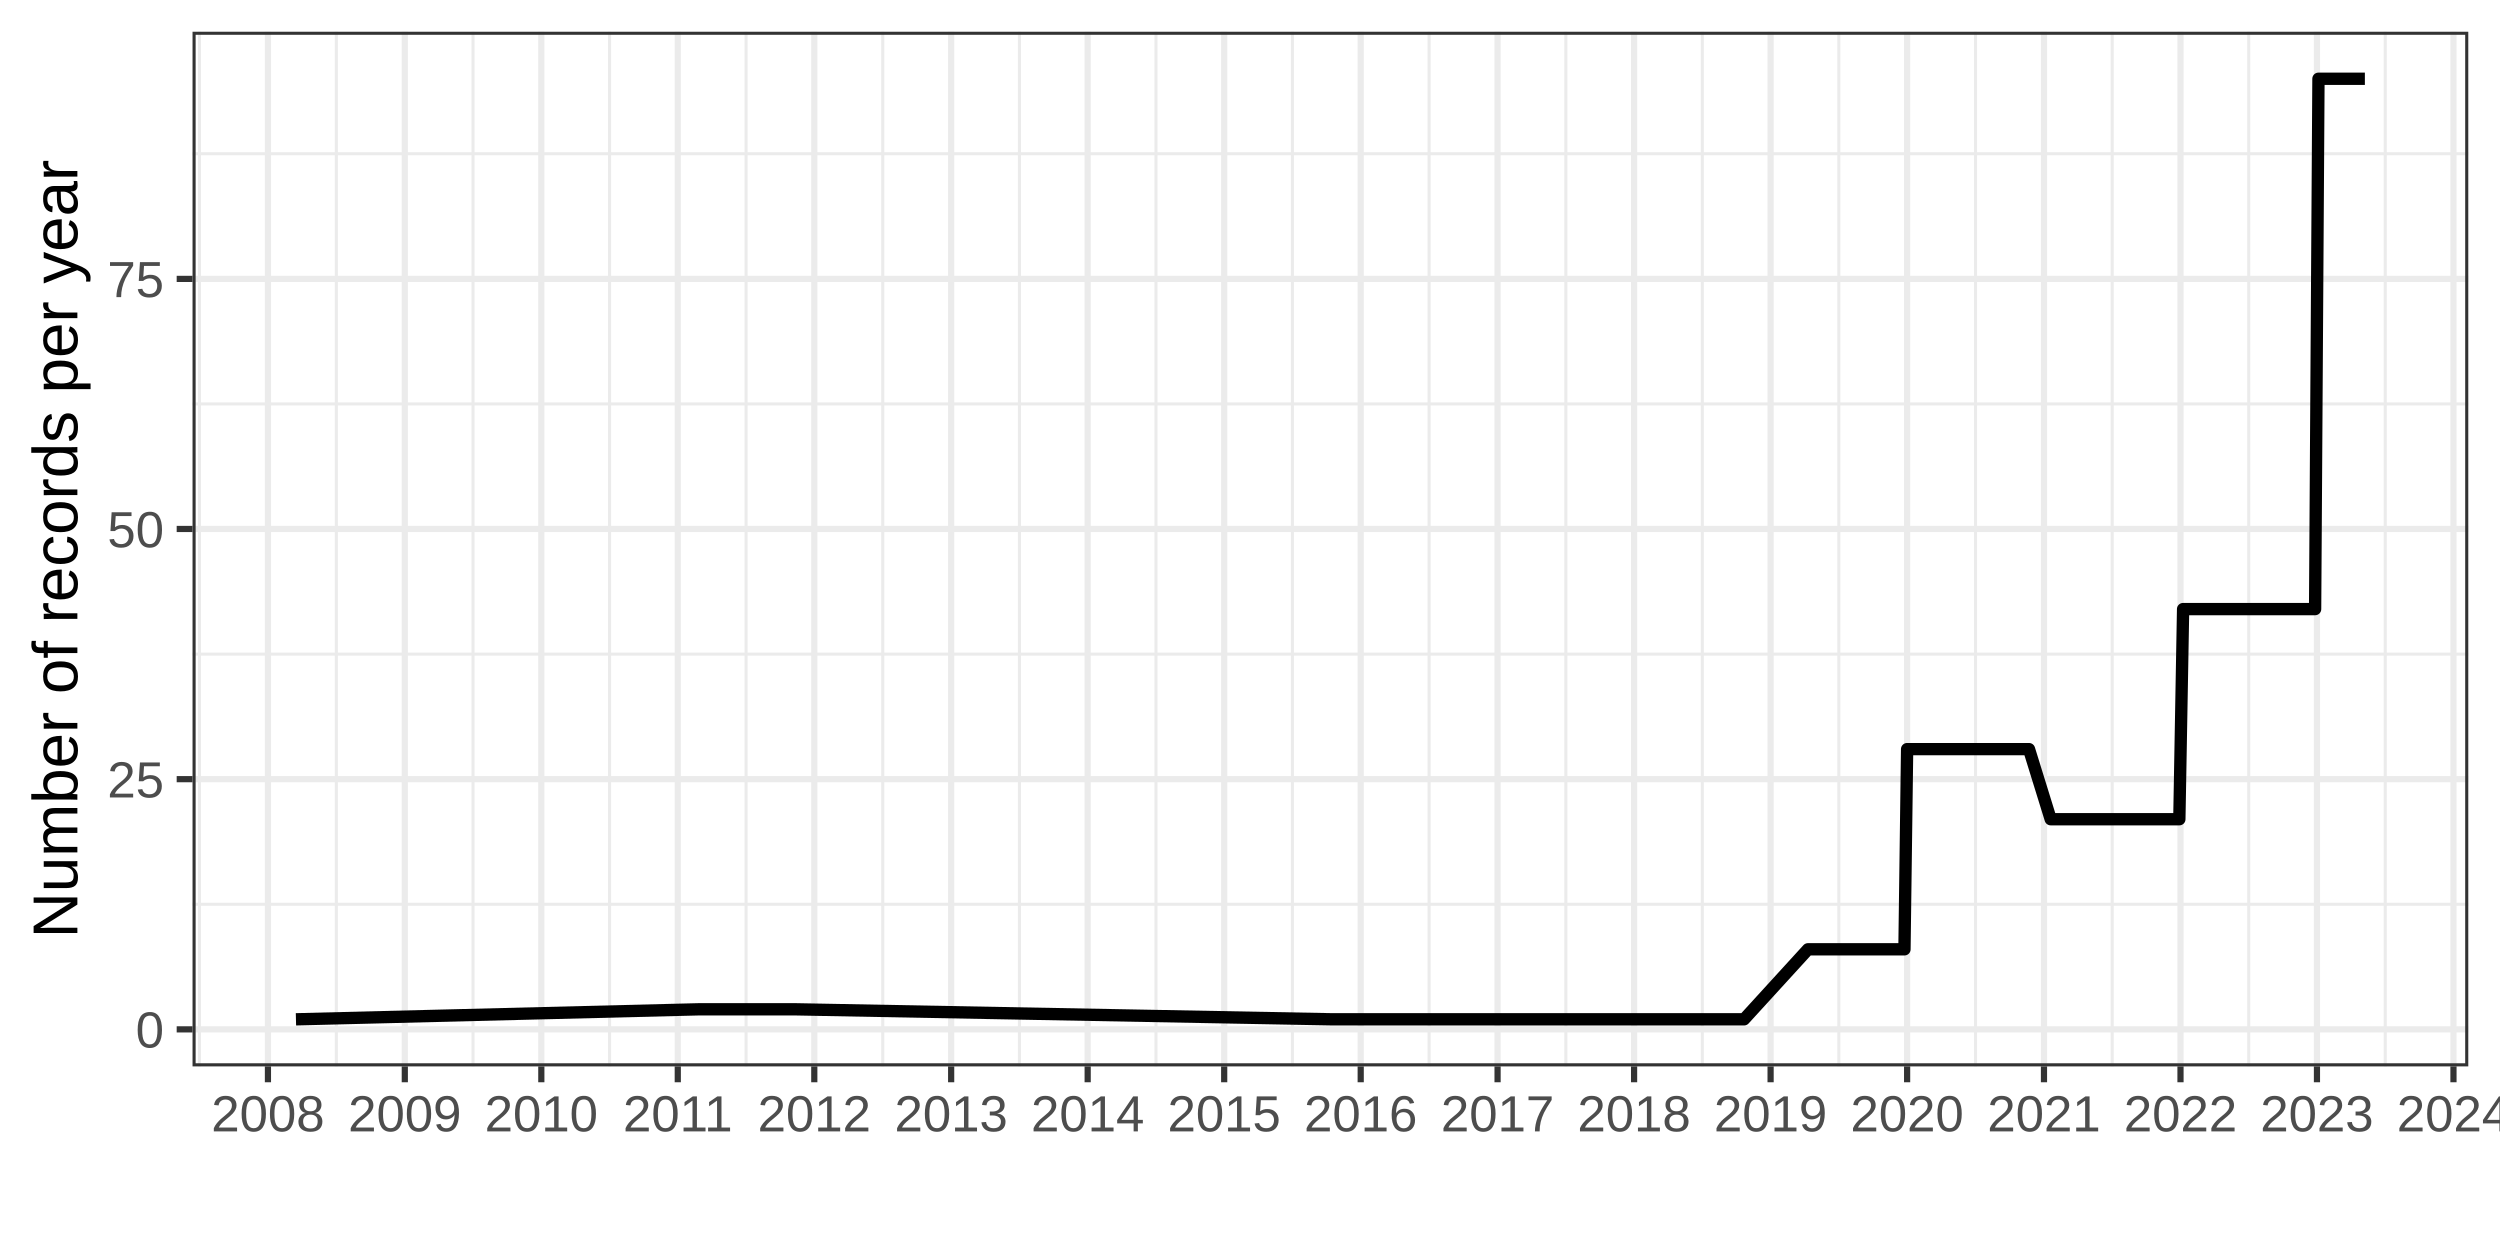
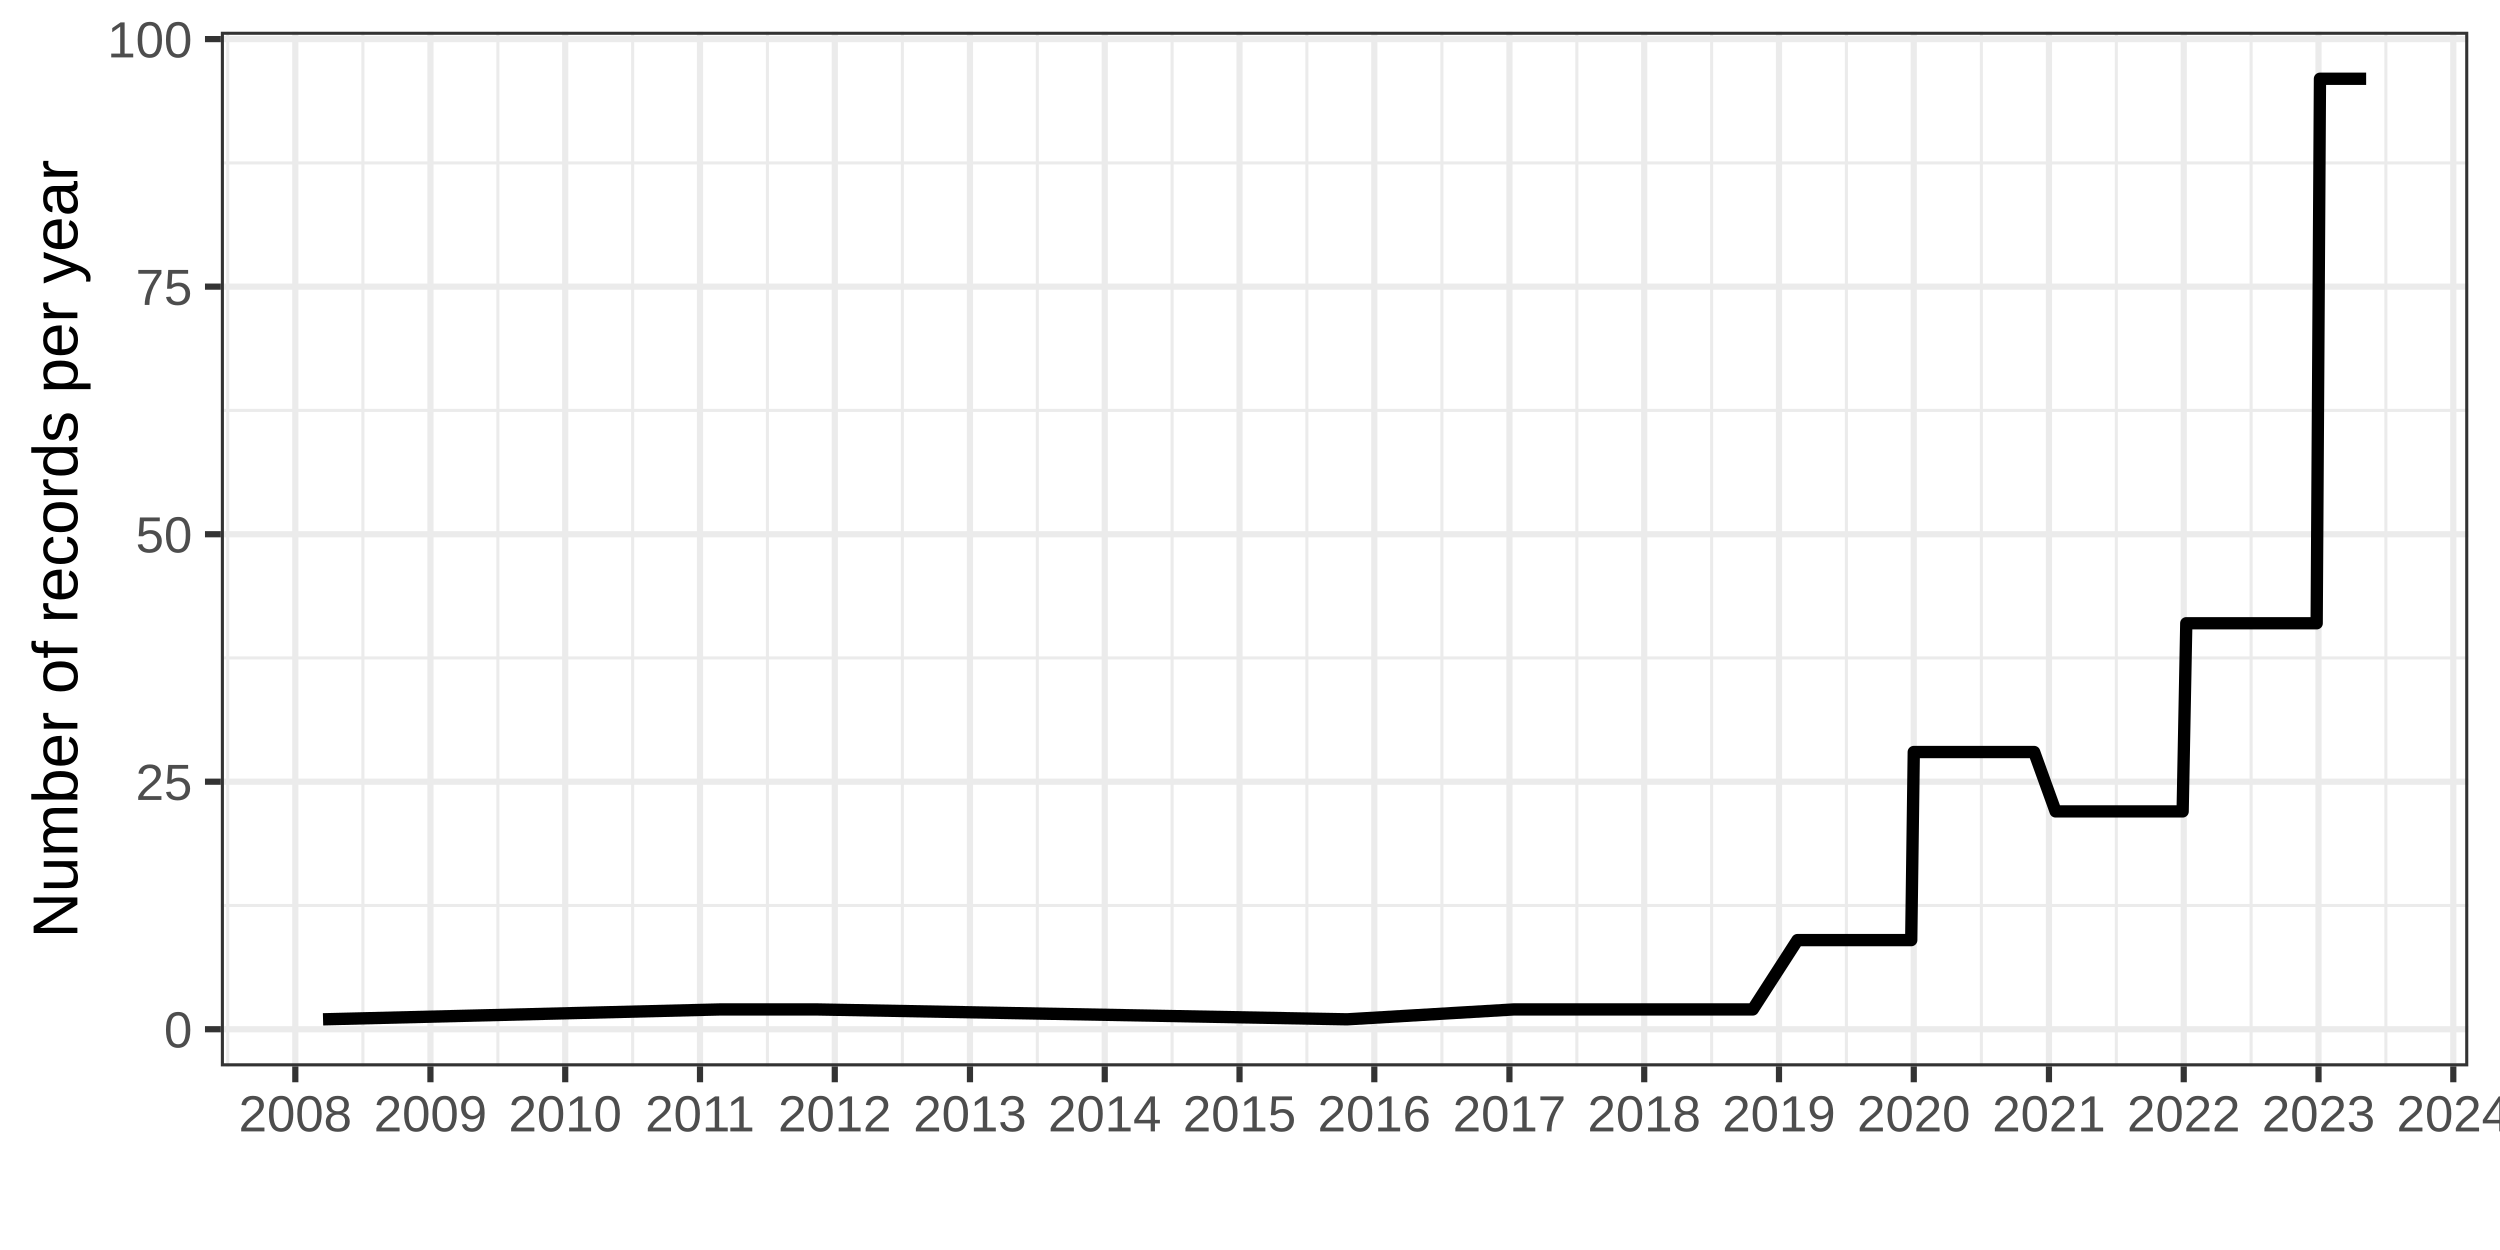
<svg xmlns="http://www.w3.org/2000/svg" class="svglite" width="432.00pt" height="216.00pt" viewBox="0 0 432.00 216.00">
  <defs>
    <style type="text/css">
    .svglite line, .svglite polyline, .svglite polygon, .svglite path, .svglite rect, .svglite circle {
      fill: none;
      stroke: #000000;
      stroke-linecap: round;
      stroke-linejoin: round;
      stroke-miterlimit: 10.00;
    }
    .svglite text {
      white-space: pre;
    }
  </style>
  </defs>
  <rect width="100%" height="100%" style="stroke: none; fill: #FFFFFF;" />
  <defs>
    <clipPath id="cpMC4wMHw0MzIuMDB8MC4wMHwyMTYuMDA=">
      <rect x="0.00" y="0.00" width="432.00" height="216.00" />
    </clipPath>
  </defs>
  <g clip-path="url(#cpMC4wMHw0MzIuMDB8MC4wMHwyMTYuMDA=)">
    <rect x="0.00" y="0.00" width="432.00" height="216.00" style="stroke-width: 1.07; stroke: #FFFFFF; fill: #FFFFFF;" />
  </g>
  <defs>
-     <clipPath id="cpMzMuMjd8NDI2LjUyfDUuNDh8MTg0LjI3">
-       <rect x="33.27" y="5.48" width="393.25" height="178.79" />
+     <clipPath id="cpMzguMTZ8NDI2LjUyfDUuNDh8MTg0LjI3">
+       <rect x="38.16" y="5.48" width="388.36" height="178.79" />
    </clipPath>
  </defs>
-   <g clip-path="url(#cpMzMuMjd8NDI2LjUyfDUuNDh8MTg0LjI3)">
-     <rect x="33.27" y="5.48" width="393.25" height="178.79" style="stroke-width: 1.07; stroke: none; fill: #FFFFFF;" />
-     <polyline points="33.27,156.26 426.52,156.26 " style="stroke-width: 0.53; stroke: #EBEBEB; stroke-linecap: butt;" />
-     <polyline points="33.27,113.03 426.52,113.03 " style="stroke-width: 0.53; stroke: #EBEBEB; stroke-linecap: butt;" />
-     <polyline points="33.27,69.80 426.52,69.80 " style="stroke-width: 0.53; stroke: #EBEBEB; stroke-linecap: butt;" />
-     <polyline points="33.27,26.57 426.52,26.57 " style="stroke-width: 0.53; stroke: #EBEBEB; stroke-linecap: butt;" />
-     <polyline points="34.47,184.27 34.47,5.48 " style="stroke-width: 0.53; stroke: #EBEBEB; stroke-linecap: butt;" />
-     <polyline points="58.12,184.27 58.12,5.48 " style="stroke-width: 0.53; stroke: #EBEBEB; stroke-linecap: butt;" />
-     <polyline points="81.74,184.27 81.74,5.48 " style="stroke-width: 0.53; stroke: #EBEBEB; stroke-linecap: butt;" />
-     <polyline points="105.33,184.27 105.33,5.48 " style="stroke-width: 0.53; stroke: #EBEBEB; stroke-linecap: butt;" />
-     <polyline points="128.92,184.27 128.92,5.48 " style="stroke-width: 0.53; stroke: #EBEBEB; stroke-linecap: butt;" />
-     <polyline points="152.54,184.27 152.54,5.48 " style="stroke-width: 0.53; stroke: #EBEBEB; stroke-linecap: butt;" />
-     <polyline points="176.16,184.27 176.16,5.48 " style="stroke-width: 0.53; stroke: #EBEBEB; stroke-linecap: butt;" />
-     <polyline points="199.75,184.27 199.75,5.48 " style="stroke-width: 0.53; stroke: #EBEBEB; stroke-linecap: butt;" />
-     <polyline points="223.33,184.27 223.33,5.48 " style="stroke-width: 0.53; stroke: #EBEBEB; stroke-linecap: butt;" />
-     <polyline points="246.95,184.27 246.95,5.48 " style="stroke-width: 0.53; stroke: #EBEBEB; stroke-linecap: butt;" />
-     <polyline points="270.58,184.27 270.58,5.48 " style="stroke-width: 0.53; stroke: #EBEBEB; stroke-linecap: butt;" />
-     <polyline points="294.16,184.27 294.16,5.48 " style="stroke-width: 0.53; stroke: #EBEBEB; stroke-linecap: butt;" />
-     <polyline points="317.75,184.27 317.75,5.48 " style="stroke-width: 0.53; stroke: #EBEBEB; stroke-linecap: butt;" />
-     <polyline points="341.37,184.27 341.37,5.48 " style="stroke-width: 0.53; stroke: #EBEBEB; stroke-linecap: butt;" />
-     <polyline points="364.99,184.27 364.99,5.48 " style="stroke-width: 0.53; stroke: #EBEBEB; stroke-linecap: butt;" />
-     <polyline points="388.58,184.27 388.58,5.48 " style="stroke-width: 0.53; stroke: #EBEBEB; stroke-linecap: butt;" />
-     <polyline points="412.17,184.27 412.17,5.48 " style="stroke-width: 0.53; stroke: #EBEBEB; stroke-linecap: butt;" />
-     <polyline points="33.27,177.87 426.52,177.87 " style="stroke-width: 1.07; stroke: #EBEBEB; stroke-linecap: butt;" />
-     <polyline points="33.27,134.64 426.52,134.64 " style="stroke-width: 1.07; stroke: #EBEBEB; stroke-linecap: butt;" />
-     <polyline points="33.27,91.41 426.52,91.41 " style="stroke-width: 1.07; stroke: #EBEBEB; stroke-linecap: butt;" />
-     <polyline points="33.27,48.19 426.52,48.19 " style="stroke-width: 1.07; stroke: #EBEBEB; stroke-linecap: butt;" />
-     <polyline points="46.30,184.27 46.30,5.48 " style="stroke-width: 1.07; stroke: #EBEBEB; stroke-linecap: butt;" />
-     <polyline points="69.95,184.27 69.95,5.48 " style="stroke-width: 1.07; stroke: #EBEBEB; stroke-linecap: butt;" />
-     <polyline points="93.54,184.27 93.54,5.48 " style="stroke-width: 1.07; stroke: #EBEBEB; stroke-linecap: butt;" />
-     <polyline points="117.12,184.27 117.12,5.48 " style="stroke-width: 1.07; stroke: #EBEBEB; stroke-linecap: butt;" />
-     <polyline points="140.71,184.27 140.71,5.48 " style="stroke-width: 1.07; stroke: #EBEBEB; stroke-linecap: butt;" />
-     <polyline points="164.36,184.27 164.36,5.48 " style="stroke-width: 1.07; stroke: #EBEBEB; stroke-linecap: butt;" />
-     <polyline points="187.95,184.27 187.95,5.48 " style="stroke-width: 1.07; stroke: #EBEBEB; stroke-linecap: butt;" />
-     <polyline points="211.54,184.27 211.54,5.48 " style="stroke-width: 1.07; stroke: #EBEBEB; stroke-linecap: butt;" />
-     <polyline points="235.13,184.27 235.13,5.48 " style="stroke-width: 1.07; stroke: #EBEBEB; stroke-linecap: butt;" />
-     <polyline points="258.78,184.27 258.78,5.48 " style="stroke-width: 1.07; stroke: #EBEBEB; stroke-linecap: butt;" />
-     <polyline points="282.37,184.27 282.37,5.48 " style="stroke-width: 1.07; stroke: #EBEBEB; stroke-linecap: butt;" />
-     <polyline points="305.96,184.27 305.96,5.48 " style="stroke-width: 1.07; stroke: #EBEBEB; stroke-linecap: butt;" />
-     <polyline points="329.55,184.27 329.55,5.48 " style="stroke-width: 1.07; stroke: #EBEBEB; stroke-linecap: butt;" />
-     <polyline points="353.20,184.27 353.20,5.48 " style="stroke-width: 1.07; stroke: #EBEBEB; stroke-linecap: butt;" />
-     <polyline points="376.79,184.27 376.79,5.48 " style="stroke-width: 1.07; stroke: #EBEBEB; stroke-linecap: butt;" />
-     <polyline points="400.37,184.27 400.37,5.48 " style="stroke-width: 1.07; stroke: #EBEBEB; stroke-linecap: butt;" />
-     <polyline points="423.96,184.27 423.96,5.48 " style="stroke-width: 1.07; stroke: #EBEBEB; stroke-linecap: butt;" />
-     <polyline points="51.14,176.14 120.68,174.41 137.55,174.41 230.35,176.14 272.74,176.14 301.37,176.14 312.42,164.04 326.06,164.04 326.12,164.04 326.12,164.04 326.12,164.04 328.25,164.04 329.03,164.04 329.09,164.04 329.55,129.45 330.77,129.45 330.90,129.45 331.48,129.45 331.55,129.45 332.07,129.45 332.07,129.45 332.07,129.45 333.42,129.45 333.75,129.45 333.81,129.45 333.81,129.45 335.62,129.45 336.59,129.45 337.04,129.45 337.49,129.45 337.49,129.45 338.85,129.45 338.85,129.45 340.98,129.45 340.98,129.45 342.86,129.45 342.92,129.45 346.09,129.45 346.22,129.45 349.13,129.45 349.13,129.45 350.61,129.45 354.36,141.56 354.43,141.56 357.33,141.56 358.24,141.56 358.88,141.56 365.80,141.56 367.74,141.56 371.81,141.56 372.07,141.56 372.33,141.56 372.33,141.56 372.33,141.56 372.39,141.56 372.39,141.56 372.39,141.56 372.39,141.56 374.20,141.56 375.82,141.56 376.40,141.56 376.46,141.56 376.59,141.56 377.24,105.25 377.30,105.25 377.43,105.25 378.01,105.25 379.11,105.25 379.76,105.25 379.95,105.25 379.95,105.25 380.60,105.25 380.60,105.25 380.60,105.25 380.79,105.25 382.34,105.25 382.67,105.25 383.38,105.25 383.44,105.25 383.57,105.25 383.57,105.25 384.48,105.25 384.54,105.25 385.12,105.25 385.25,105.25 385.77,105.25 385.77,105.25 387.84,105.25 388.03,105.25 388.16,105.25 388.55,105.25 389.06,105.25 391.07,105.25 391.07,105.25 393.52,105.25 394.82,105.25 395.53,105.25 396.17,105.25 396.56,105.25 397.40,105.25 397.66,105.25 398.05,105.25 399.73,105.25 399.92,105.25 400.05,105.25 400.63,13.61 400.83,13.61 400.89,13.61 400.89,13.61 400.89,13.61 400.89,13.61 400.89,13.61 400.96,13.61 400.96,13.61 400.96,13.61 400.96,13.61 400.96,13.61 400.96,13.61 401.02,13.61 401.02,13.61 401.02,13.61 401.08,13.61 401.08,13.61 401.08,13.61 401.08,13.61 401.08,13.61 401.08,13.61 401.08,13.61 401.08,13.61 401.08,13.61 401.08,13.61 401.15,13.61 401.21,13.61 401.21,13.61 401.28,13.61 401.28,13.61 401.28,13.61 401.28,13.61 401.28,13.61 401.28,13.61 401.28,13.61 401.28,13.61 401.28,13.61 401.28,13.61 401.28,13.61 401.28,13.61 401.28,13.61 401.28,13.61 401.28,13.61 401.28,13.61 401.47,13.61 401.60,13.61 401.67,13.61 401.67,13.61 401.73,13.61 401.80,13.61 401.86,13.61 401.86,13.61 401.86,13.61 401.92,13.61 403.09,13.61 403.28,13.61 403.54,13.61 403.54,13.61 403.54,13.61 403.60,13.61 403.60,13.61 403.73,13.61 403.93,13.61 404.38,13.61 404.38,13.61 404.38,13.61 404.57,13.61 404.57,13.61 404.64,13.61 404.64,13.61 405.03,13.61 405.03,13.61 405.80,13.61 406.25,13.61 406.45,13.61 406.45,13.61 406.45,13.61 406.51,13.61 406.58,13.61 406.58,13.61 406.71,13.61 406.71,13.61 406.71,13.61 406.71,13.61 407.61,13.61 407.61,13.61 407.74,13.61 407.87,13.61 408.00,13.61 408.45,13.61 408.45,13.61 408.52,13.61 408.52,13.61 408.65,13.61 " style="stroke-width: 2.13; stroke-linecap: butt;" />
-     <rect x="33.27" y="5.48" width="393.25" height="178.79" style="stroke-width: 1.07; stroke: #333333;" />
+   <g clip-path="url(#cpMzguMTZ8NDI2LjUyfDUuNDh8MTg0LjI3)">
+     <rect x="38.16" y="5.48" width="388.36" height="178.79" style="stroke-width: 1.07; stroke: none; fill: #FFFFFF;" />
+     <polyline points="38.16,156.46 426.52,156.46 " style="stroke-width: 0.53; stroke: #EBEBEB; stroke-linecap: butt;" />
+     <polyline points="38.16,113.69 426.52,113.69 " style="stroke-width: 0.53; stroke: #EBEBEB; stroke-linecap: butt;" />
+     <polyline points="38.16,70.92 426.52,70.92 " style="stroke-width: 0.53; stroke: #EBEBEB; stroke-linecap: butt;" />
+     <polyline points="38.16,28.15 426.52,28.15 " style="stroke-width: 0.53; stroke: #EBEBEB; stroke-linecap: butt;" />
+     <polyline points="39.35,184.27 39.35,5.48 " style="stroke-width: 0.53; stroke: #EBEBEB; stroke-linecap: butt;" />
+     <polyline points="62.71,184.27 62.71,5.48 " style="stroke-width: 0.53; stroke: #EBEBEB; stroke-linecap: butt;" />
+     <polyline points="86.03,184.27 86.03,5.48 " style="stroke-width: 0.53; stroke: #EBEBEB; stroke-linecap: butt;" />
+     <polyline points="109.32,184.27 109.32,5.48 " style="stroke-width: 0.53; stroke: #EBEBEB; stroke-linecap: butt;" />
+     <polyline points="132.61,184.27 132.61,5.48 " style="stroke-width: 0.53; stroke: #EBEBEB; stroke-linecap: butt;" />
+     <polyline points="155.93,184.27 155.93,5.48 " style="stroke-width: 0.53; stroke: #EBEBEB; stroke-linecap: butt;" />
+     <polyline points="179.25,184.27 179.25,5.48 " style="stroke-width: 0.53; stroke: #EBEBEB; stroke-linecap: butt;" />
+     <polyline points="202.54,184.27 202.54,5.48 " style="stroke-width: 0.53; stroke: #EBEBEB; stroke-linecap: butt;" />
+     <polyline points="225.83,184.27 225.83,5.48 " style="stroke-width: 0.53; stroke: #EBEBEB; stroke-linecap: butt;" />
+     <polyline points="249.16,184.27 249.16,5.48 " style="stroke-width: 0.53; stroke: #EBEBEB; stroke-linecap: butt;" />
+     <polyline points="272.48,184.27 272.48,5.48 " style="stroke-width: 0.53; stroke: #EBEBEB; stroke-linecap: butt;" />
+     <polyline points="295.77,184.27 295.77,5.48 " style="stroke-width: 0.53; stroke: #EBEBEB; stroke-linecap: butt;" />
+     <polyline points="319.06,184.27 319.06,5.48 " style="stroke-width: 0.53; stroke: #EBEBEB; stroke-linecap: butt;" />
+     <polyline points="342.38,184.27 342.38,5.48 " style="stroke-width: 0.53; stroke: #EBEBEB; stroke-linecap: butt;" />
+     <polyline points="365.70,184.27 365.70,5.48 " style="stroke-width: 0.53; stroke: #EBEBEB; stroke-linecap: butt;" />
+     <polyline points="388.99,184.27 388.99,5.48 " style="stroke-width: 0.53; stroke: #EBEBEB; stroke-linecap: butt;" />
+     <polyline points="412.28,184.27 412.28,5.48 " style="stroke-width: 0.53; stroke: #EBEBEB; stroke-linecap: butt;" />
+     <polyline points="38.16,177.85 426.52,177.85 " style="stroke-width: 1.07; stroke: #EBEBEB; stroke-linecap: butt;" />
+     <polyline points="38.16,135.08 426.52,135.08 " style="stroke-width: 1.07; stroke: #EBEBEB; stroke-linecap: butt;" />
+     <polyline points="38.16,92.31 426.52,92.31 " style="stroke-width: 1.07; stroke: #EBEBEB; stroke-linecap: butt;" />
+     <polyline points="38.16,49.53 426.52,49.53 " style="stroke-width: 1.07; stroke: #EBEBEB; stroke-linecap: butt;" />
+     <polyline points="38.16,6.76 426.52,6.76 " style="stroke-width: 1.07; stroke: #EBEBEB; stroke-linecap: butt;" />
+     <polyline points="51.03,184.27 51.03,5.48 " style="stroke-width: 1.07; stroke: #EBEBEB; stroke-linecap: butt;" />
+     <polyline points="74.38,184.27 74.38,5.48 " style="stroke-width: 1.07; stroke: #EBEBEB; stroke-linecap: butt;" />
+     <polyline points="97.67,184.27 97.67,5.48 " style="stroke-width: 1.07; stroke: #EBEBEB; stroke-linecap: butt;" />
+     <polyline points="120.96,184.27 120.96,5.48 " style="stroke-width: 1.07; stroke: #EBEBEB; stroke-linecap: butt;" />
+     <polyline points="144.25,184.27 144.25,5.48 " style="stroke-width: 1.07; stroke: #EBEBEB; stroke-linecap: butt;" />
+     <polyline points="167.61,184.27 167.61,5.48 " style="stroke-width: 1.07; stroke: #EBEBEB; stroke-linecap: butt;" />
+     <polyline points="190.90,184.27 190.90,5.48 " style="stroke-width: 1.07; stroke: #EBEBEB; stroke-linecap: butt;" />
+     <polyline points="214.19,184.27 214.19,5.48 " style="stroke-width: 1.07; stroke: #EBEBEB; stroke-linecap: butt;" />
+     <polyline points="237.48,184.27 237.48,5.48 " style="stroke-width: 1.07; stroke: #EBEBEB; stroke-linecap: butt;" />
+     <polyline points="260.83,184.27 260.83,5.48 " style="stroke-width: 1.07; stroke: #EBEBEB; stroke-linecap: butt;" />
+     <polyline points="284.12,184.27 284.12,5.48 " style="stroke-width: 1.07; stroke: #EBEBEB; stroke-linecap: butt;" />
+     <polyline points="307.41,184.27 307.41,5.48 " style="stroke-width: 1.07; stroke: #EBEBEB; stroke-linecap: butt;" />
+     <polyline points="330.70,184.27 330.70,5.48 " style="stroke-width: 1.07; stroke: #EBEBEB; stroke-linecap: butt;" />
+     <polyline points="354.06,184.27 354.06,5.48 " style="stroke-width: 1.07; stroke: #EBEBEB; stroke-linecap: butt;" />
+     <polyline points="377.35,184.27 377.35,5.48 " style="stroke-width: 1.07; stroke: #EBEBEB; stroke-linecap: butt;" />
+     <polyline points="400.64,184.27 400.64,5.48 " style="stroke-width: 1.07; stroke: #EBEBEB; stroke-linecap: butt;" />
+     <polyline points="423.93,184.27 423.93,5.48 " style="stroke-width: 1.07; stroke: #EBEBEB; stroke-linecap: butt;" />
+     <polyline points="55.82,176.14 124.47,174.43 141.13,174.43 232.76,176.14 261.60,174.43 274.62,174.43 300.65,174.43 302.88,174.43 310.60,162.45 313.79,162.45 327.26,162.45 327.32,162.45 327.32,162.45 327.32,162.45 329.43,162.45 330.19,162.45 330.26,162.45 330.70,129.95 331.92,129.95 332.04,129.95 332.62,129.95 332.68,129.95 333.19,129.95 333.19,129.95 333.19,129.95 334.53,129.95 334.85,129.95 334.91,129.95 334.91,129.95 336.70,129.95 337.66,129.95 338.10,129.95 338.55,129.95 338.55,129.95 339.89,129.95 339.89,129.95 342.00,129.95 342.00,129.95 343.85,129.95 343.91,129.95 347.04,129.95 347.17,129.95 350.04,129.95 350.04,129.95 351.50,129.95 355.21,140.21 355.27,140.21 358.14,140.21 359.03,140.21 359.67,140.21 366.50,140.21 368.41,140.21 369.82,140.21 372.43,140.21 372.69,140.21 372.94,140.21 372.94,140.21 372.94,140.21 373.01,140.21 373.01,140.21 373.01,140.21 373.01,140.21 374.79,140.21 376.39,140.21 376.96,140.21 377.03,140.21 377.16,140.21 377.79,107.70 377.86,107.70 377.98,107.70 378.56,107.70 379.64,107.70 380.28,107.70 380.47,107.70 380.47,107.70 381.11,107.70 381.11,107.70 381.11,107.70 381.30,107.70 382.83,107.70 383.15,107.70 383.86,107.70 383.92,107.70 384.05,107.70 384.05,107.70 384.94,107.70 385.00,107.70 385.58,107.70 385.71,107.70 386.22,107.70 386.22,107.70 388.45,107.70 388.58,107.70 388.96,107.70 389.47,107.70 391.45,107.70 391.45,107.70 393.87,107.70 395.15,107.70 395.85,107.70 396.49,107.70 396.87,107.70 397.70,107.70 397.96,107.70 398.34,107.70 400.00,107.70 400.19,107.70 400.32,107.70 400.89,13.61 401.08,13.61 401.15,13.61 401.15,13.61 401.15,13.61 401.15,13.61 401.15,13.61 401.21,13.61 401.21,13.61 401.21,13.61 401.21,13.61 401.21,13.61 401.21,13.61 401.27,13.61 401.27,13.61 401.27,13.61 401.34,13.61 401.34,13.61 401.34,13.61 401.34,13.61 401.34,13.61 401.34,13.61 401.34,13.61 401.34,13.61 401.34,13.61 401.34,13.61 401.40,13.61 401.47,13.61 401.47,13.61 401.53,13.61 401.53,13.61 401.53,13.61 401.53,13.61 401.53,13.61 401.53,13.61 401.53,13.61 401.53,13.61 401.53,13.61 401.53,13.61 401.53,13.61 401.53,13.61 401.53,13.61 401.53,13.61 401.53,13.61 401.53,13.61 401.72,13.61 401.85,13.61 401.91,13.61 401.91,13.61 401.98,13.61 402.04,13.61 402.10,13.61 402.10,13.61 402.10,13.61 402.17,13.61 403.32,13.61 403.51,13.61 403.76,13.61 403.76,13.61 403.76,13.61 403.83,13.61 403.83,13.61 403.95,13.61 404.15,13.61 404.59,13.61 404.59,13.61 404.59,13.61 404.78,13.61 404.78,13.61 404.85,13.61 404.85,13.61 405.23,13.61 405.23,13.61 406.00,13.61 406.44,13.61 406.63,13.61 406.63,13.61 406.63,13.61 406.70,13.61 406.76,13.61 406.76,13.61 406.89,13.61 406.89,13.61 406.89,13.61 406.89,13.61 407.78,13.61 407.78,13.61 407.91,13.61 408.04,13.61 408.17,13.61 408.61,13.61 408.61,13.61 408.68,13.61 408.68,13.61 408.80,13.61 408.87,13.61 " style="stroke-width: 2.13; stroke-linecap: butt;" />
+     <rect x="38.16" y="5.48" width="388.36" height="178.79" style="stroke-width: 1.07; stroke: #333333;" />
  </g>
  <g clip-path="url(#cpMC4wMHw0MzIuMDB8MC4wMHwyMTYuMDA=)">
-     <text x="28.34" y="181.02" text-anchor="end" style="font-size: 8.80px;fill: #4D4D4D; font-family: &quot;Arial&quot;;" textLength="4.90px" lengthAdjust="spacingAndGlyphs">0</text>
-     <text x="28.34" y="137.80" text-anchor="end" style="font-size: 8.80px;fill: #4D4D4D; font-family: &quot;Arial&quot;;" textLength="9.79px" lengthAdjust="spacingAndGlyphs">25</text>
-     <text x="28.34" y="94.57" text-anchor="end" style="font-size: 8.80px;fill: #4D4D4D; font-family: &quot;Arial&quot;;" textLength="9.79px" lengthAdjust="spacingAndGlyphs">50</text>
-     <text x="28.34" y="51.34" text-anchor="end" style="font-size: 8.80px;fill: #4D4D4D; font-family: &quot;Arial&quot;;" textLength="9.79px" lengthAdjust="spacingAndGlyphs">75</text>
-     <polyline points="30.53,177.87 33.27,177.87 " style="stroke-width: 1.07; stroke: #333333; stroke-linecap: butt;" />
-     <polyline points="30.53,134.64 33.27,134.64 " style="stroke-width: 1.07; stroke: #333333; stroke-linecap: butt;" />
-     <polyline points="30.53,91.41 33.27,91.41 " style="stroke-width: 1.07; stroke: #333333; stroke-linecap: butt;" />
-     <polyline points="30.53,48.19 33.27,48.19 " style="stroke-width: 1.07; stroke: #333333; stroke-linecap: butt;" />
-     <polyline points="46.30,187.01 46.30,184.27 " style="stroke-width: 1.07; stroke: #333333; stroke-linecap: butt;" />
-     <polyline points="69.95,187.01 69.95,184.27 " style="stroke-width: 1.07; stroke: #333333; stroke-linecap: butt;" />
-     <polyline points="93.54,187.01 93.54,184.27 " style="stroke-width: 1.07; stroke: #333333; stroke-linecap: butt;" />
-     <polyline points="117.12,187.01 117.12,184.27 " style="stroke-width: 1.07; stroke: #333333; stroke-linecap: butt;" />
-     <polyline points="140.71,187.01 140.71,184.27 " style="stroke-width: 1.07; stroke: #333333; stroke-linecap: butt;" />
-     <polyline points="164.36,187.01 164.36,184.27 " style="stroke-width: 1.07; stroke: #333333; stroke-linecap: butt;" />
-     <polyline points="187.95,187.01 187.95,184.27 " style="stroke-width: 1.07; stroke: #333333; stroke-linecap: butt;" />
-     <polyline points="211.54,187.01 211.54,184.27 " style="stroke-width: 1.07; stroke: #333333; stroke-linecap: butt;" />
-     <polyline points="235.13,187.01 235.13,184.27 " style="stroke-width: 1.07; stroke: #333333; stroke-linecap: butt;" />
-     <polyline points="258.78,187.01 258.78,184.27 " style="stroke-width: 1.07; stroke: #333333; stroke-linecap: butt;" />
-     <polyline points="282.37,187.01 282.37,184.27 " style="stroke-width: 1.07; stroke: #333333; stroke-linecap: butt;" />
-     <polyline points="305.96,187.01 305.96,184.27 " style="stroke-width: 1.07; stroke: #333333; stroke-linecap: butt;" />
-     <polyline points="329.55,187.01 329.55,184.27 " style="stroke-width: 1.07; stroke: #333333; stroke-linecap: butt;" />
-     <polyline points="353.20,187.01 353.20,184.27 " style="stroke-width: 1.07; stroke: #333333; stroke-linecap: butt;" />
-     <polyline points="376.79,187.01 376.79,184.27 " style="stroke-width: 1.07; stroke: #333333; stroke-linecap: butt;" />
-     <polyline points="400.37,187.01 400.37,184.27 " style="stroke-width: 1.07; stroke: #333333; stroke-linecap: butt;" />
-     <polyline points="423.96,187.01 423.96,184.27 " style="stroke-width: 1.07; stroke: #333333; stroke-linecap: butt;" />
-     <text x="46.30" y="195.50" text-anchor="middle" style="font-size: 8.80px;fill: #4D4D4D; font-family: &quot;Arial&quot;;" textLength="19.58px" lengthAdjust="spacingAndGlyphs">2008</text>
-     <text x="69.95" y="195.50" text-anchor="middle" style="font-size: 8.80px;fill: #4D4D4D; font-family: &quot;Arial&quot;;" textLength="19.58px" lengthAdjust="spacingAndGlyphs">2009</text>
-     <text x="93.54" y="195.50" text-anchor="middle" style="font-size: 8.80px;fill: #4D4D4D; font-family: &quot;Arial&quot;;" textLength="19.58px" lengthAdjust="spacingAndGlyphs">2010</text>
-     <text x="117.12" y="195.50" text-anchor="middle" style="font-size: 8.80px;fill: #4D4D4D; font-family: &quot;Arial&quot;;" textLength="19.58px" lengthAdjust="spacingAndGlyphs">2011</text>
-     <text x="140.71" y="195.50" text-anchor="middle" style="font-size: 8.80px;fill: #4D4D4D; font-family: &quot;Arial&quot;;" textLength="19.58px" lengthAdjust="spacingAndGlyphs">2012</text>
-     <text x="164.36" y="195.50" text-anchor="middle" style="font-size: 8.80px;fill: #4D4D4D; font-family: &quot;Arial&quot;;" textLength="19.58px" lengthAdjust="spacingAndGlyphs">2013</text>
-     <text x="187.95" y="195.50" text-anchor="middle" style="font-size: 8.80px;fill: #4D4D4D; font-family: &quot;Arial&quot;;" textLength="19.58px" lengthAdjust="spacingAndGlyphs">2014</text>
-     <text x="211.54" y="195.50" text-anchor="middle" style="font-size: 8.80px;fill: #4D4D4D; font-family: &quot;Arial&quot;;" textLength="19.58px" lengthAdjust="spacingAndGlyphs">2015</text>
-     <text x="235.13" y="195.50" text-anchor="middle" style="font-size: 8.80px;fill: #4D4D4D; font-family: &quot;Arial&quot;;" textLength="19.58px" lengthAdjust="spacingAndGlyphs">2016</text>
-     <text x="258.78" y="195.50" text-anchor="middle" style="font-size: 8.80px;fill: #4D4D4D; font-family: &quot;Arial&quot;;" textLength="19.58px" lengthAdjust="spacingAndGlyphs">2017</text>
-     <text x="282.37" y="195.50" text-anchor="middle" style="font-size: 8.80px;fill: #4D4D4D; font-family: &quot;Arial&quot;;" textLength="19.58px" lengthAdjust="spacingAndGlyphs">2018</text>
-     <text x="305.96" y="195.50" text-anchor="middle" style="font-size: 8.80px;fill: #4D4D4D; font-family: &quot;Arial&quot;;" textLength="19.58px" lengthAdjust="spacingAndGlyphs">2019</text>
-     <text x="329.55" y="195.50" text-anchor="middle" style="font-size: 8.80px;fill: #4D4D4D; font-family: &quot;Arial&quot;;" textLength="19.58px" lengthAdjust="spacingAndGlyphs">2020</text>
-     <text x="353.20" y="195.50" text-anchor="middle" style="font-size: 8.80px;fill: #4D4D4D; font-family: &quot;Arial&quot;;" textLength="19.58px" lengthAdjust="spacingAndGlyphs">2021</text>
-     <text x="376.79" y="195.50" text-anchor="middle" style="font-size: 8.80px;fill: #4D4D4D; font-family: &quot;Arial&quot;;" textLength="19.58px" lengthAdjust="spacingAndGlyphs">2022</text>
-     <text x="400.37" y="195.50" text-anchor="middle" style="font-size: 8.80px;fill: #4D4D4D; font-family: &quot;Arial&quot;;" textLength="19.58px" lengthAdjust="spacingAndGlyphs">2023</text>
-     <text x="423.96" y="195.50" text-anchor="middle" style="font-size: 8.80px;fill: #4D4D4D; font-family: &quot;Arial&quot;;" textLength="19.58px" lengthAdjust="spacingAndGlyphs">2024</text>
+     <text x="33.23" y="181.00" text-anchor="end" style="font-size: 8.80px;fill: #4D4D4D; font-family: &quot;Arial&quot;;" textLength="4.90px" lengthAdjust="spacingAndGlyphs">0</text>
+     <text x="33.23" y="138.23" text-anchor="end" style="font-size: 8.80px;fill: #4D4D4D; font-family: &quot;Arial&quot;;" textLength="9.79px" lengthAdjust="spacingAndGlyphs">25</text>
+     <text x="33.23" y="95.46" text-anchor="end" style="font-size: 8.80px;fill: #4D4D4D; font-family: &quot;Arial&quot;;" textLength="9.79px" lengthAdjust="spacingAndGlyphs">50</text>
+     <text x="33.23" y="52.69" text-anchor="end" style="font-size: 8.80px;fill: #4D4D4D; font-family: &quot;Arial&quot;;" textLength="9.79px" lengthAdjust="spacingAndGlyphs">75</text>
+     <text x="33.23" y="9.92" text-anchor="end" style="font-size: 8.80px;fill: #4D4D4D; font-family: &quot;Arial&quot;;" textLength="14.69px" lengthAdjust="spacingAndGlyphs">100</text>
+     <polyline points="35.42,177.85 38.16,177.85 " style="stroke-width: 1.07; stroke: #333333; stroke-linecap: butt;" />
+     <polyline points="35.42,135.08 38.16,135.08 " style="stroke-width: 1.07; stroke: #333333; stroke-linecap: butt;" />
+     <polyline points="35.42,92.31 38.16,92.31 " style="stroke-width: 1.07; stroke: #333333; stroke-linecap: butt;" />
+     <polyline points="35.42,49.53 38.16,49.53 " style="stroke-width: 1.07; stroke: #333333; stroke-linecap: butt;" />
+     <polyline points="35.42,6.76 38.16,6.76 " style="stroke-width: 1.07; stroke: #333333; stroke-linecap: butt;" />
+     <polyline points="51.03,187.01 51.03,184.27 " style="stroke-width: 1.07; stroke: #333333; stroke-linecap: butt;" />
+     <polyline points="74.38,187.01 74.38,184.27 " style="stroke-width: 1.07; stroke: #333333; stroke-linecap: butt;" />
+     <polyline points="97.67,187.01 97.67,184.27 " style="stroke-width: 1.07; stroke: #333333; stroke-linecap: butt;" />
+     <polyline points="120.96,187.01 120.96,184.27 " style="stroke-width: 1.07; stroke: #333333; stroke-linecap: butt;" />
+     <polyline points="144.25,187.01 144.25,184.27 " style="stroke-width: 1.07; stroke: #333333; stroke-linecap: butt;" />
+     <polyline points="167.61,187.01 167.61,184.27 " style="stroke-width: 1.07; stroke: #333333; stroke-linecap: butt;" />
+     <polyline points="190.90,187.01 190.90,184.27 " style="stroke-width: 1.07; stroke: #333333; stroke-linecap: butt;" />
+     <polyline points="214.19,187.01 214.19,184.27 " style="stroke-width: 1.07; stroke: #333333; stroke-linecap: butt;" />
+     <polyline points="237.48,187.01 237.48,184.27 " style="stroke-width: 1.07; stroke: #333333; stroke-linecap: butt;" />
+     <polyline points="260.83,187.01 260.83,184.27 " style="stroke-width: 1.07; stroke: #333333; stroke-linecap: butt;" />
+     <polyline points="284.12,187.01 284.12,184.27 " style="stroke-width: 1.07; stroke: #333333; stroke-linecap: butt;" />
+     <polyline points="307.41,187.01 307.41,184.27 " style="stroke-width: 1.07; stroke: #333333; stroke-linecap: butt;" />
+     <polyline points="330.70,187.01 330.70,184.27 " style="stroke-width: 1.07; stroke: #333333; stroke-linecap: butt;" />
+     <polyline points="354.06,187.01 354.06,184.27 " style="stroke-width: 1.07; stroke: #333333; stroke-linecap: butt;" />
+     <polyline points="377.35,187.01 377.35,184.27 " style="stroke-width: 1.07; stroke: #333333; stroke-linecap: butt;" />
+     <polyline points="400.64,187.01 400.64,184.27 " style="stroke-width: 1.07; stroke: #333333; stroke-linecap: butt;" />
+     <polyline points="423.93,187.01 423.93,184.27 " style="stroke-width: 1.07; stroke: #333333; stroke-linecap: butt;" />
+     <text x="51.03" y="195.50" text-anchor="middle" style="font-size: 8.80px;fill: #4D4D4D; font-family: &quot;Arial&quot;;" textLength="19.58px" lengthAdjust="spacingAndGlyphs">2008</text>
+     <text x="74.38" y="195.50" text-anchor="middle" style="font-size: 8.80px;fill: #4D4D4D; font-family: &quot;Arial&quot;;" textLength="19.58px" lengthAdjust="spacingAndGlyphs">2009</text>
+     <text x="97.67" y="195.50" text-anchor="middle" style="font-size: 8.80px;fill: #4D4D4D; font-family: &quot;Arial&quot;;" textLength="19.58px" lengthAdjust="spacingAndGlyphs">2010</text>
+     <text x="120.96" y="195.50" text-anchor="middle" style="font-size: 8.80px;fill: #4D4D4D; font-family: &quot;Arial&quot;;" textLength="19.58px" lengthAdjust="spacingAndGlyphs">2011</text>
+     <text x="144.25" y="195.50" text-anchor="middle" style="font-size: 8.80px;fill: #4D4D4D; font-family: &quot;Arial&quot;;" textLength="19.58px" lengthAdjust="spacingAndGlyphs">2012</text>
+     <text x="167.61" y="195.50" text-anchor="middle" style="font-size: 8.80px;fill: #4D4D4D; font-family: &quot;Arial&quot;;" textLength="19.58px" lengthAdjust="spacingAndGlyphs">2013</text>
+     <text x="190.90" y="195.50" text-anchor="middle" style="font-size: 8.80px;fill: #4D4D4D; font-family: &quot;Arial&quot;;" textLength="19.58px" lengthAdjust="spacingAndGlyphs">2014</text>
+     <text x="214.19" y="195.50" text-anchor="middle" style="font-size: 8.80px;fill: #4D4D4D; font-family: &quot;Arial&quot;;" textLength="19.58px" lengthAdjust="spacingAndGlyphs">2015</text>
+     <text x="237.48" y="195.50" text-anchor="middle" style="font-size: 8.80px;fill: #4D4D4D; font-family: &quot;Arial&quot;;" textLength="19.58px" lengthAdjust="spacingAndGlyphs">2016</text>
+     <text x="260.83" y="195.50" text-anchor="middle" style="font-size: 8.80px;fill: #4D4D4D; font-family: &quot;Arial&quot;;" textLength="19.58px" lengthAdjust="spacingAndGlyphs">2017</text>
+     <text x="284.12" y="195.50" text-anchor="middle" style="font-size: 8.80px;fill: #4D4D4D; font-family: &quot;Arial&quot;;" textLength="19.58px" lengthAdjust="spacingAndGlyphs">2018</text>
+     <text x="307.41" y="195.50" text-anchor="middle" style="font-size: 8.80px;fill: #4D4D4D; font-family: &quot;Arial&quot;;" textLength="19.58px" lengthAdjust="spacingAndGlyphs">2019</text>
+     <text x="330.70" y="195.50" text-anchor="middle" style="font-size: 8.80px;fill: #4D4D4D; font-family: &quot;Arial&quot;;" textLength="19.58px" lengthAdjust="spacingAndGlyphs">2020</text>
+     <text x="354.06" y="195.50" text-anchor="middle" style="font-size: 8.80px;fill: #4D4D4D; font-family: &quot;Arial&quot;;" textLength="19.58px" lengthAdjust="spacingAndGlyphs">2021</text>
+     <text x="377.35" y="195.50" text-anchor="middle" style="font-size: 8.80px;fill: #4D4D4D; font-family: &quot;Arial&quot;;" textLength="19.58px" lengthAdjust="spacingAndGlyphs">2022</text>
+     <text x="400.64" y="195.50" text-anchor="middle" style="font-size: 8.80px;fill: #4D4D4D; font-family: &quot;Arial&quot;;" textLength="19.58px" lengthAdjust="spacingAndGlyphs">2023</text>
+     <text x="423.93" y="195.50" text-anchor="middle" style="font-size: 8.80px;fill: #4D4D4D; font-family: &quot;Arial&quot;;" textLength="19.58px" lengthAdjust="spacingAndGlyphs">2024</text>
    <text transform="translate(13.37,94.87) rotate(-90)" text-anchor="middle" style="font-size: 11.00px; font-family: &quot;Arial&quot;;" textLength="134.52px" lengthAdjust="spacingAndGlyphs">Number of records per year</text>
  </g>
</svg>
